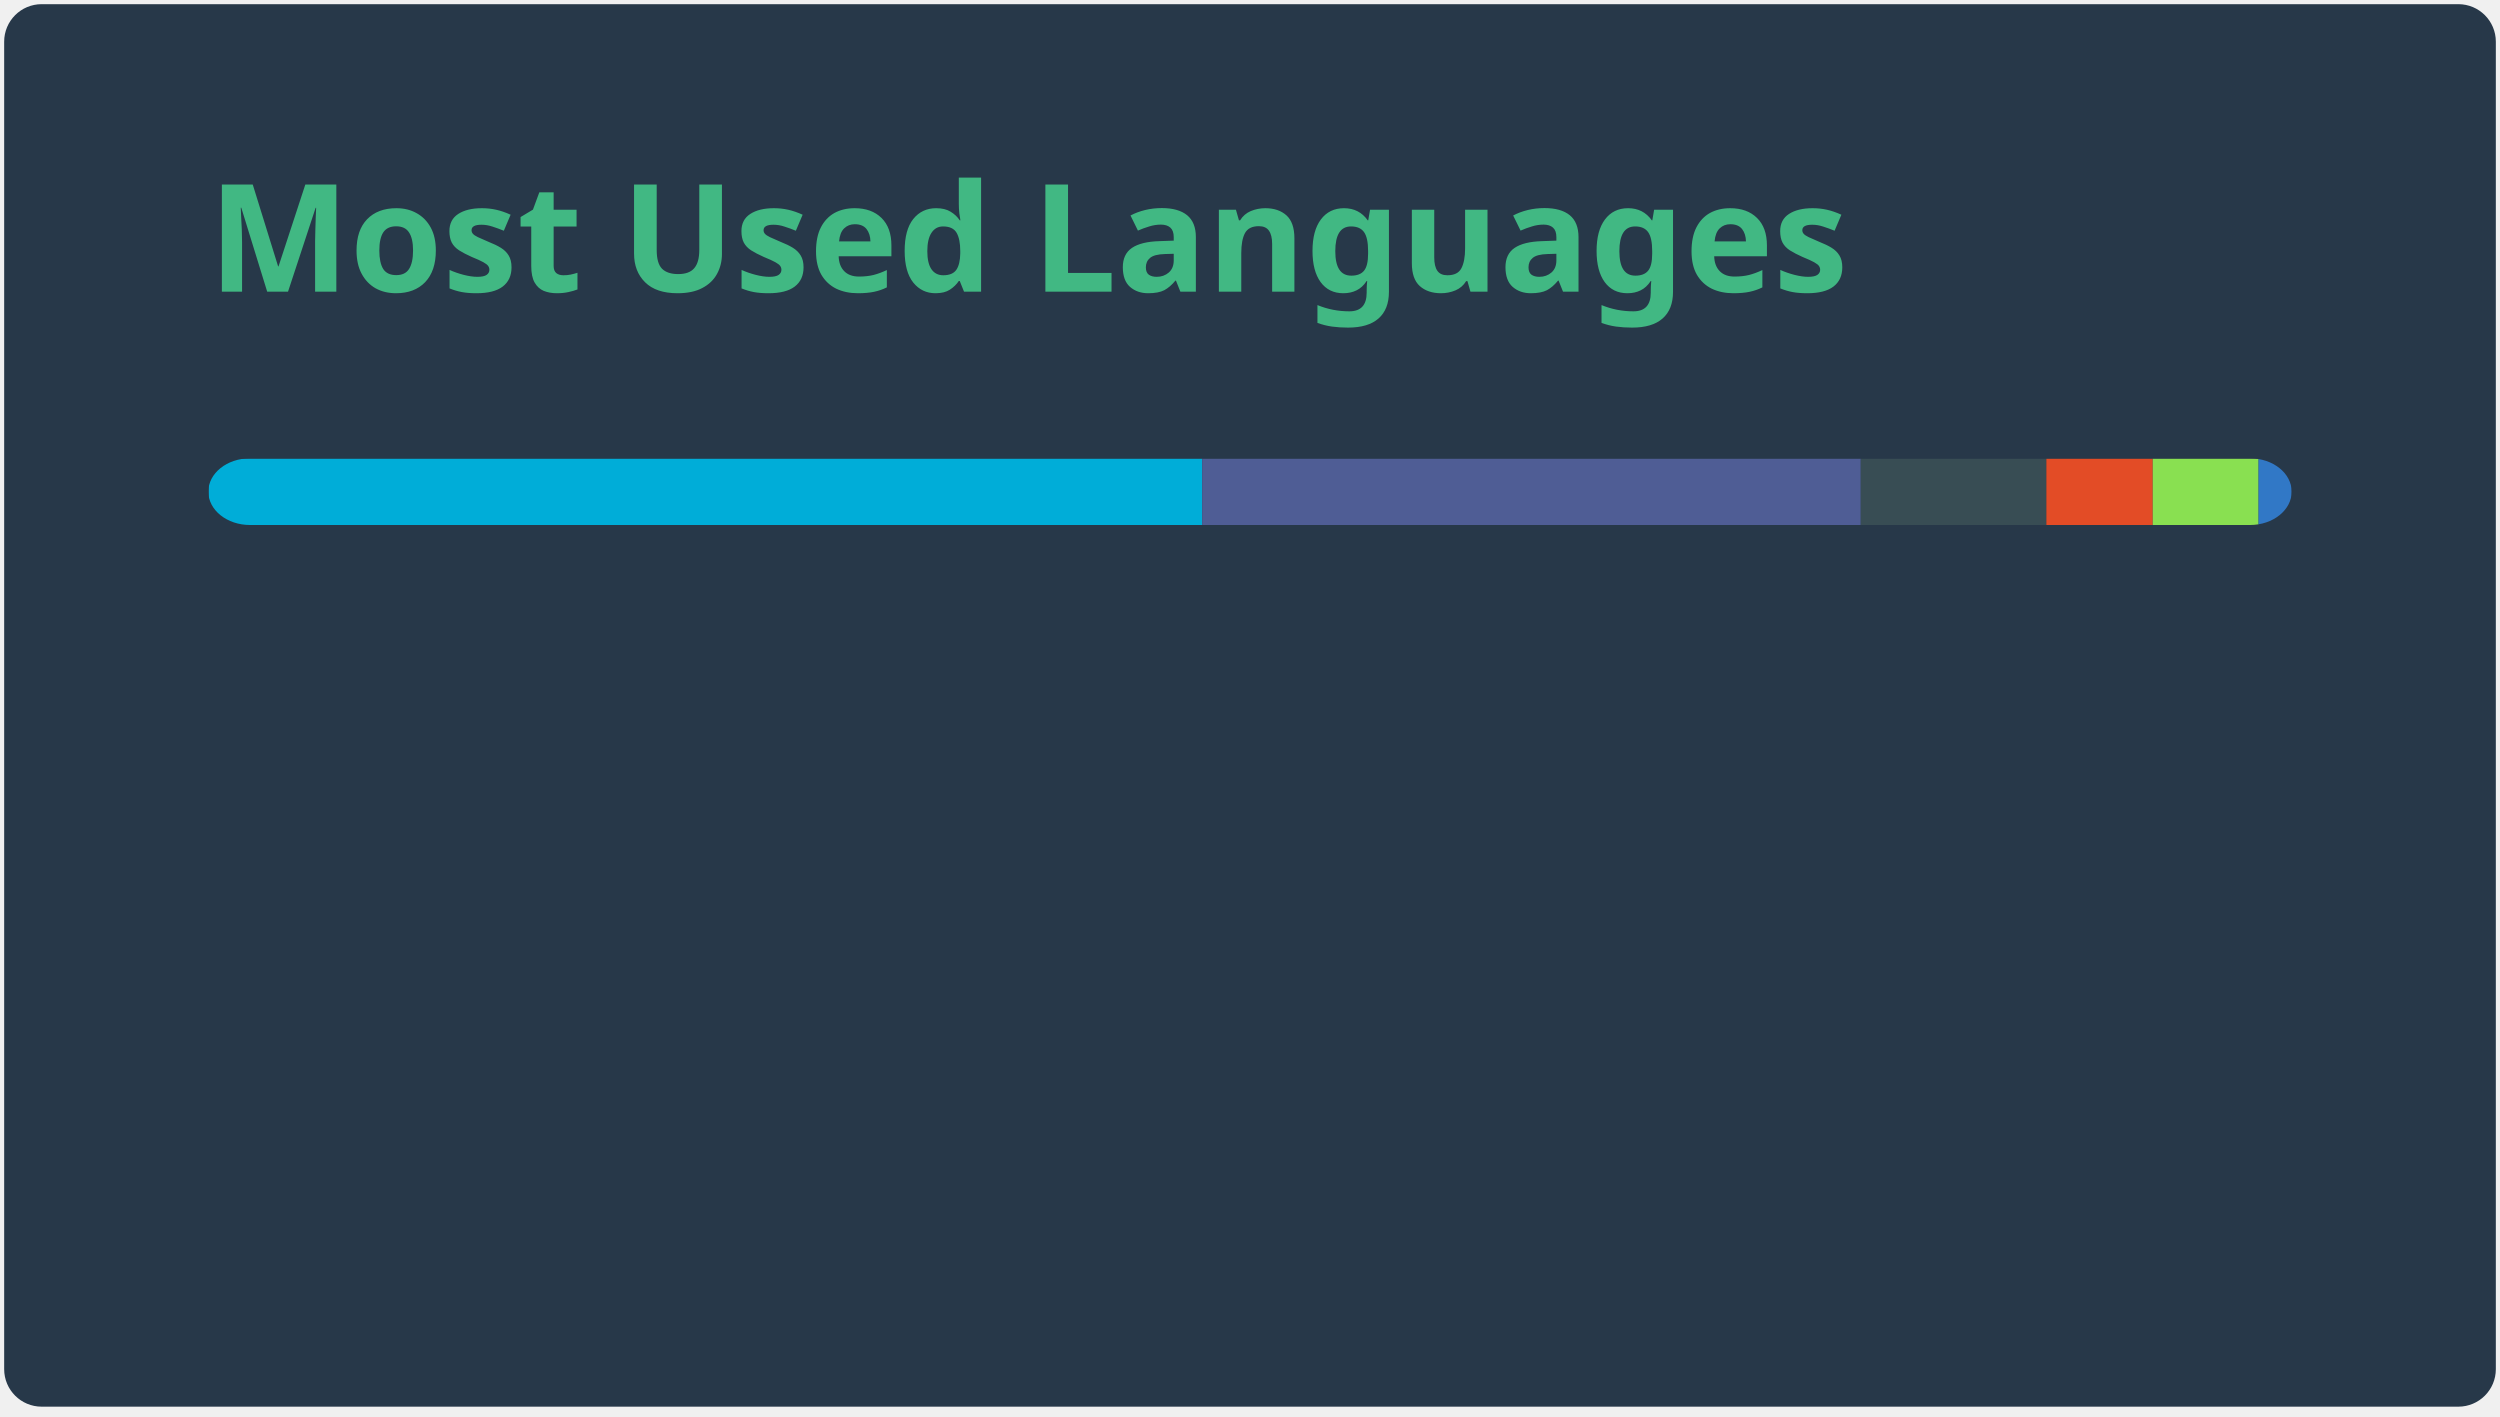
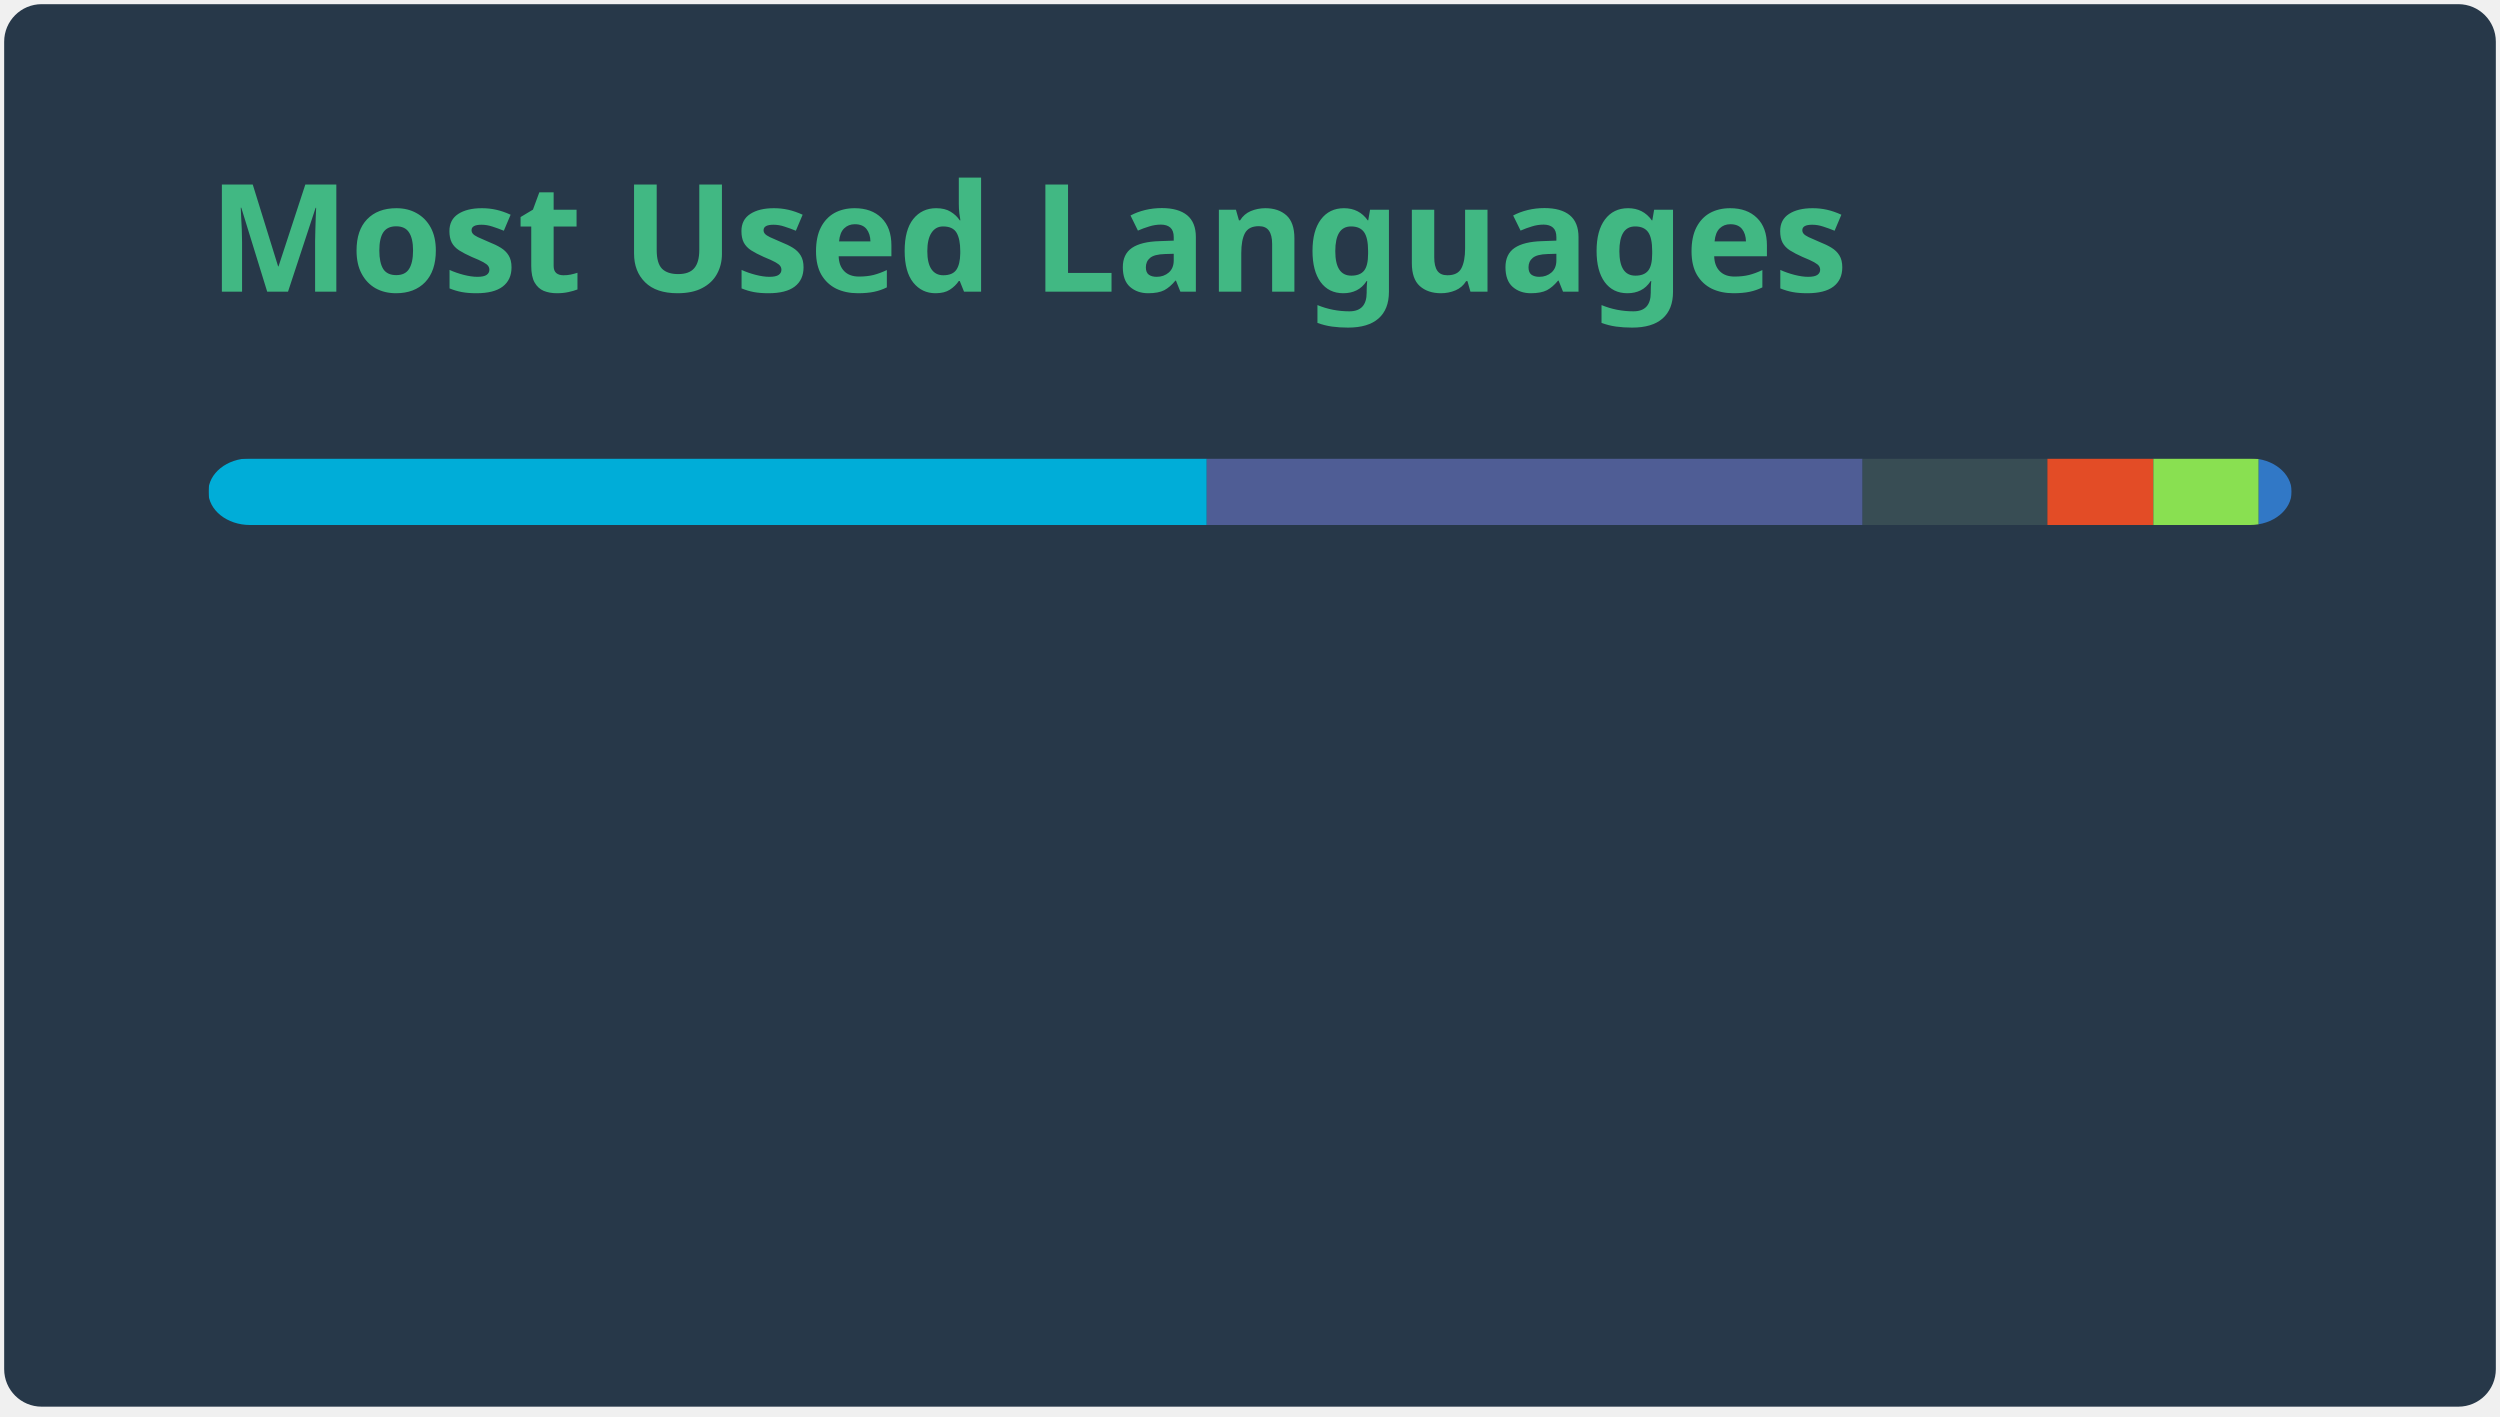
<svg xmlns="http://www.w3.org/2000/svg" width="300" height="170" viewBox="0 0 300 170" fill="none" role="img" aria-labelledby="descId">
  <style>
        .header {
            font: 600 18px 'Segoe UI', Ubuntu, Sans-Serif;
            fill: #41b883;
            animation: fadeInAnimation 0.8s ease-in-out forwards;
        }
        @supports(-moz-appearance: auto) {
             
            .header { font-size: 15.5px; }
        }

        @keyframes slideInAnimation {
            from {
                width: 0;
            }
            to {
                width: calc(100%-100px);
            }
        }
        @keyframes growWidthAnimation {
            from {
                width: 0;
            }
            to {
                width: 100%;
            }
        }
        .stat {
            font: 600 14px 'Segoe UI', Ubuntu, "Helvetica Neue", Sans-Serif; fill: #fffefe;
        }
        @supports(-moz-appearance: auto) {
             
            .stat { font-size:12px; }
        }
        .bold { font-weight: 700 }
        .lang-name {
            font: 400 11px "Segoe UI", Ubuntu, Sans-Serif;
            fill: #fffefe;
        }
        .stagger {
            opacity: 0;
            animation: fadeInAnimation 0.3s ease-in-out forwards;
        }
        #rect-mask rect{
            animation: slideInAnimation 1s ease-in-out forwards;
        }
        .lang-progress{
            animation: growWidthAnimation 0.6s ease-in-out forwards;
        }



         
        @keyframes scaleInAnimation {
            from {
                transform: translate(-5px, 5px) scale(0);
            }
            to {
                transform: translate(-5px, 5px) scale(1);
            }
        }
        @keyframes fadeInAnimation {
            from {
                opacity: 0;
            }
            to {
                opacity: 1;
            }
        }
    </style>
  <rect x="0.5" y="0.5" rx="4.5" height="99%" stroke="#e4e2e2" width="299" fill="#273849" stroke-opacity="0" />
  <g transform="translate(25, 35)">
    <g transform="translate(0, 0)">
      <text x="0" y="0" class="header">Most Used Languages</text>
    </g>
  </g>
  <g transform="translate(0, 55)">
    <svg x="25">
      <mask id="rect-mask">
        <rect x="0" y="0" width="250" height="8" fill="white" rx="5" />
      </mask>
-       <rect mask="url(#rect-mask)" x="0" y="0" width="119.261" height="8" fill="#00ADD8" />
-       <rect mask="url(#rect-mask)" x="119.261" y="0" width="79.032" height="8" fill="#4F5D95" />
-       <rect mask="url(#rect-mask)" x="198.293" y="0" width="22.27" height="8" fill="#384d54" />
-       <rect mask="url(#rect-mask)" x="220.563" y="0" width="12.768" height="8" fill="#e34c26" />
-       <rect mask="url(#rect-mask)" x="233.331" y="0" width="12.699" height="8" fill="#89e051" />
-       <rect mask="url(#rect-mask)" x="246.029" y="0" width="3.971" height="8" fill="#3178c6" />
+       <rect mask="url(#rect-mask)" x="0" y="0" width="119.812" height="8" fill="#00ADD8" />
+       <rect mask="url(#rect-mask)" x="119.812" y="0" width="78.699" height="8" fill="#4F5D95" />
+       <rect mask="url(#rect-mask)" x="198.511" y="0" width="22.176" height="8" fill="#384d54" />
+       <rect mask="url(#rect-mask)" x="220.687" y="0" width="12.714" height="8" fill="#e34c26" />
+       <rect mask="url(#rect-mask)" x="233.401" y="0" width="12.645" height="8" fill="#89e051" />
+       <rect mask="url(#rect-mask)" x="246.046" y="0" width="3.954" height="8" fill="#3178c6" />
      <g transform="translate(0, 25)">
        <g transform="translate(0, 0)">
          <g transform="translate(0, 0)">
            <g class="stagger" style="animation-delay: 450ms">
              <circle cx="5" cy="6" r="5" fill="#00ADD8" />
              <text x="15" y="10" class="lang-name">
-                                     Go 47.70%
+                                     Go 47.92%
                                </text>
            </g>
          </g>
          <g transform="translate(0, 25)">
            <g class="stagger" style="animation-delay: 600ms">
              <circle cx="5" cy="6" r="5" fill="#4F5D95" />
              <text x="15" y="10" class="lang-name">
-                                     PHP 31.61%
+                                     PHP 31.48%
                                </text>
            </g>
          </g>
          <g transform="translate(0, 50)">
            <g class="stagger" style="animation-delay: 750ms">
              <circle cx="5" cy="6" r="5" fill="#384d54" />
              <text x="15" y="10" class="lang-name">
-                                     Dockerfile 8.91%
+                                     Dockerfile 8.87%
                                </text>
            </g>
          </g>
        </g>
        <g transform="translate(150, 0)">
          <g transform="translate(0, 0)">
            <g class="stagger" style="animation-delay: 450ms">
              <circle cx="5" cy="6" r="5" fill="#e34c26" />
              <text x="15" y="10" class="lang-name">
-                                     HTML 5.11%
+                                     HTML 5.09%
                                </text>
            </g>
          </g>
          <g transform="translate(0, 25)">
            <g class="stagger" style="animation-delay: 600ms">
              <circle cx="5" cy="6" r="5" fill="#89e051" />
              <text x="15" y="10" class="lang-name">
-                                     Shell 5.08%
+                                     Shell 5.06%
                                </text>
            </g>
          </g>
          <g transform="translate(0, 50)">
            <g class="stagger" style="animation-delay: 750ms">
              <circle cx="5" cy="6" r="5" fill="#3178c6" />
              <text x="15" y="10" class="lang-name">
-                                     TypeScript 1.59%
+                                     TypeScript 1.58%
                                </text>
            </g>
          </g>
        </g>
      </g>
    </svg>
  </g>
</svg>
